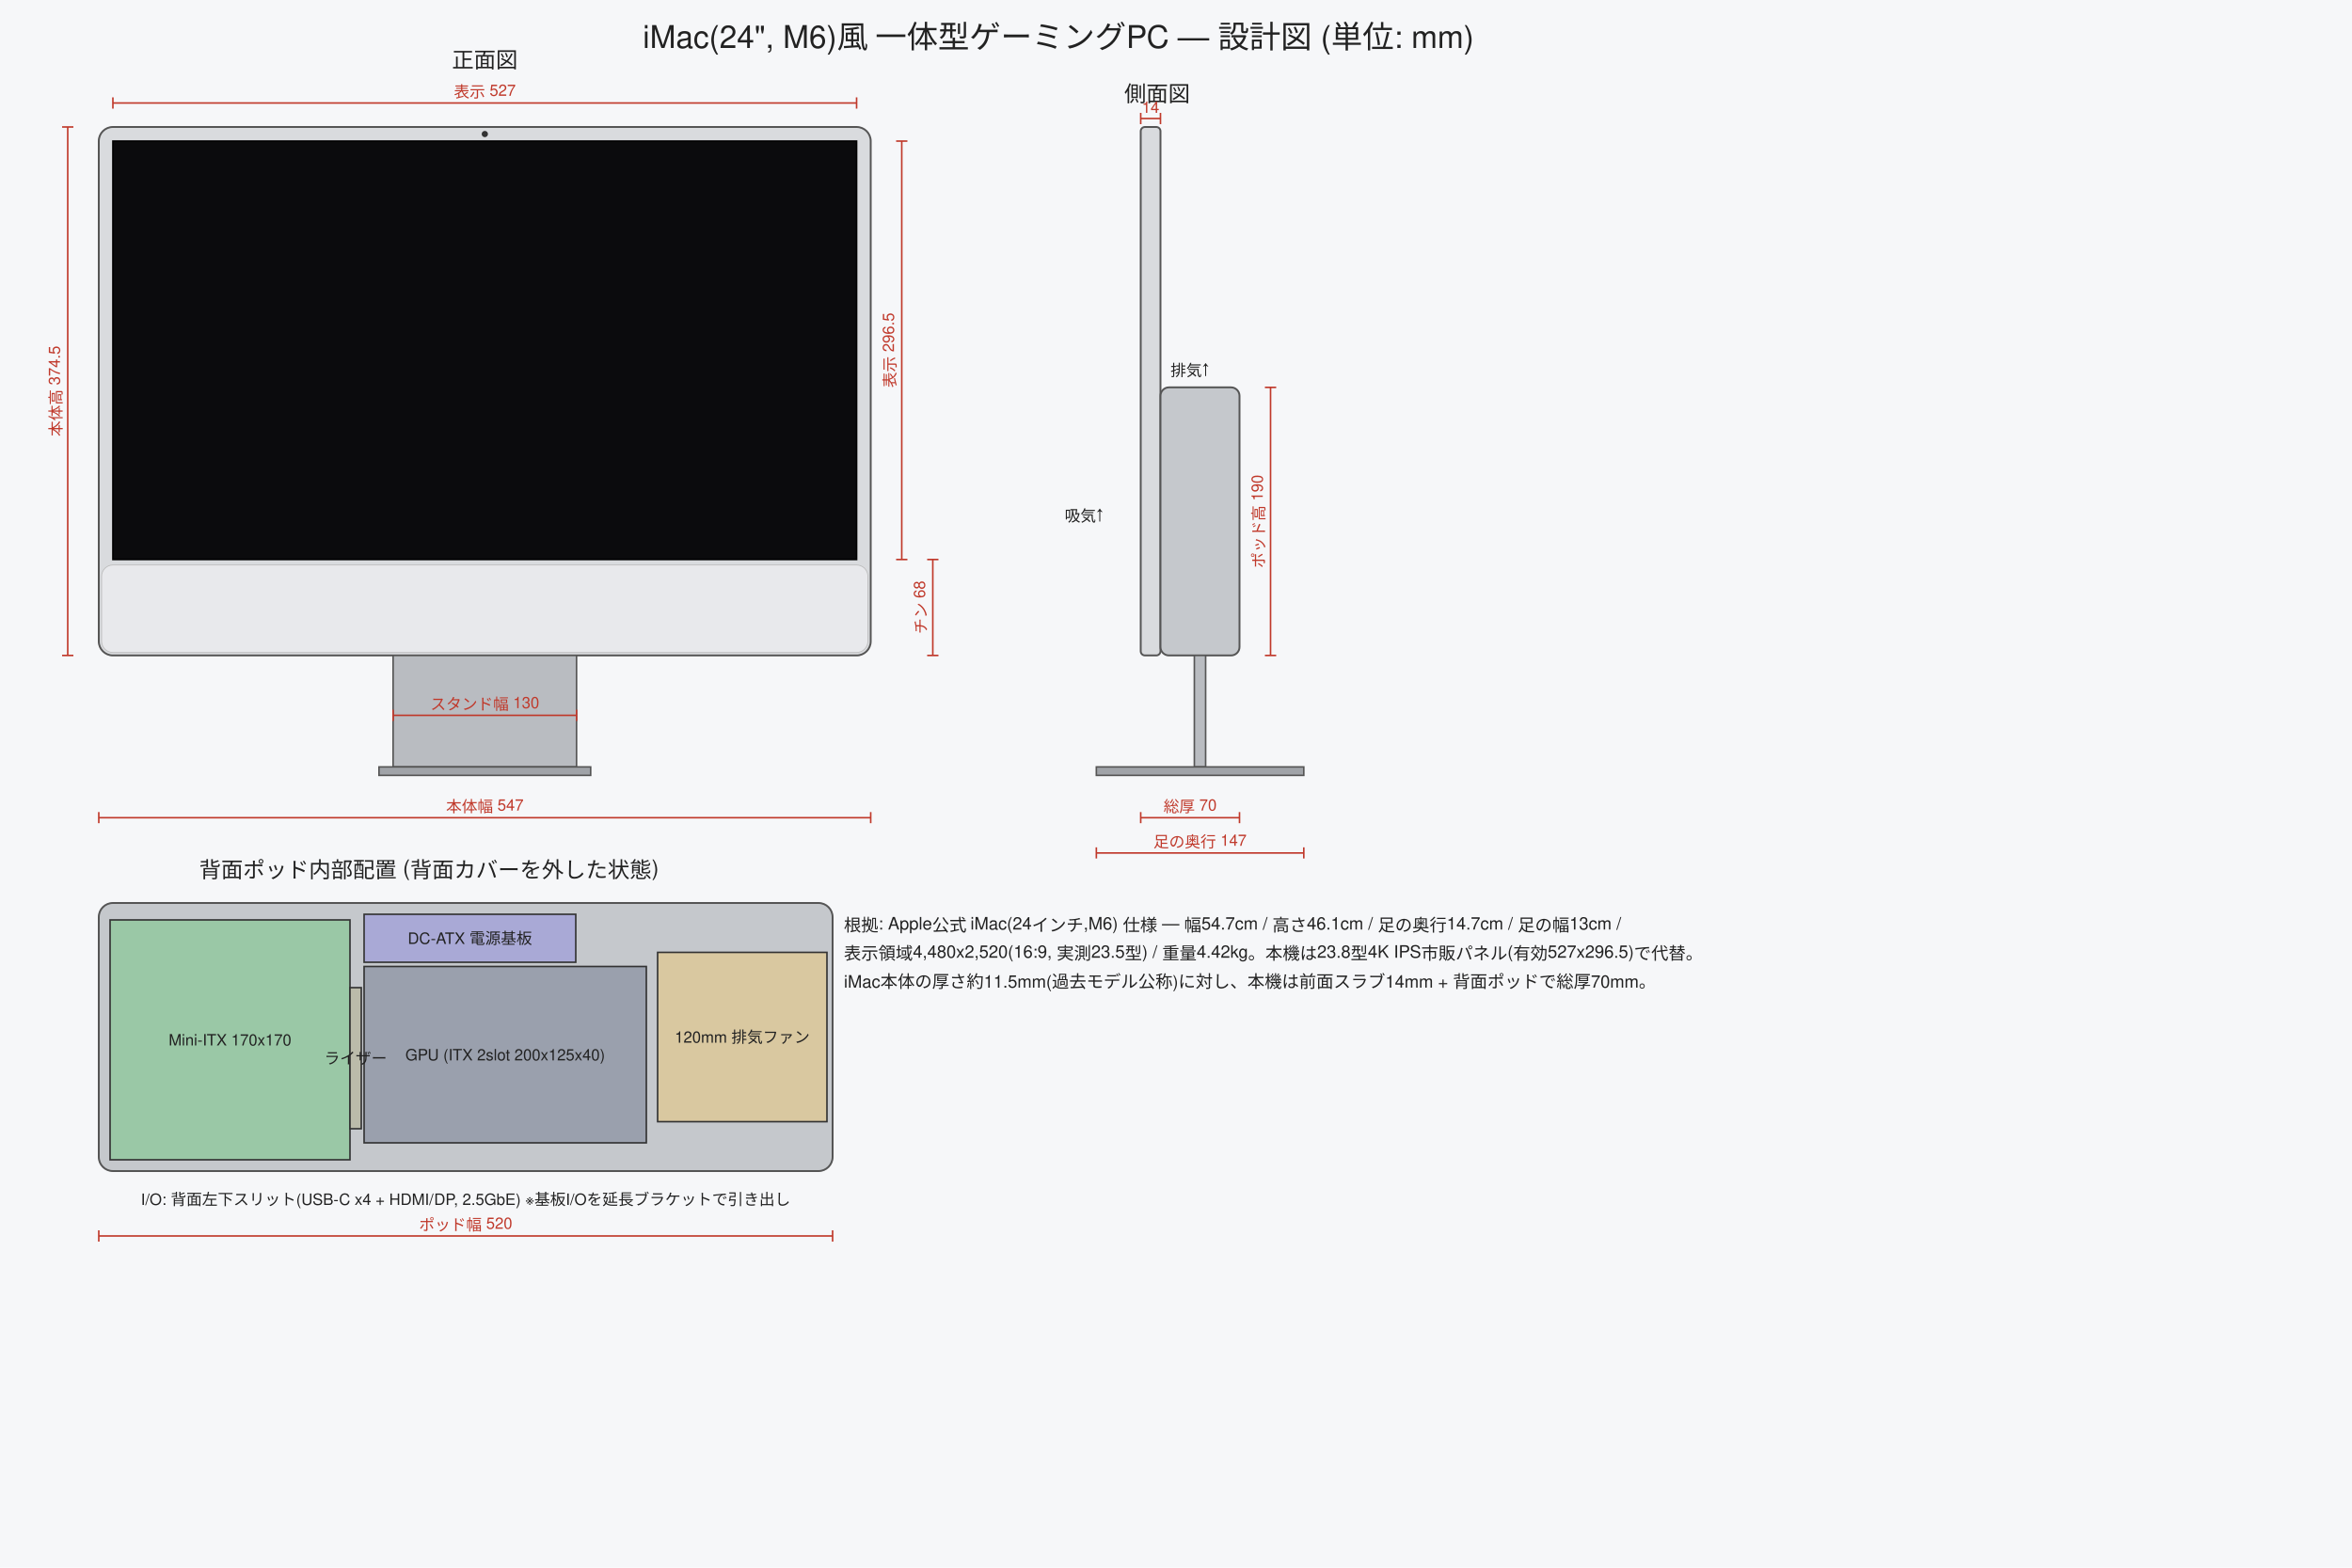
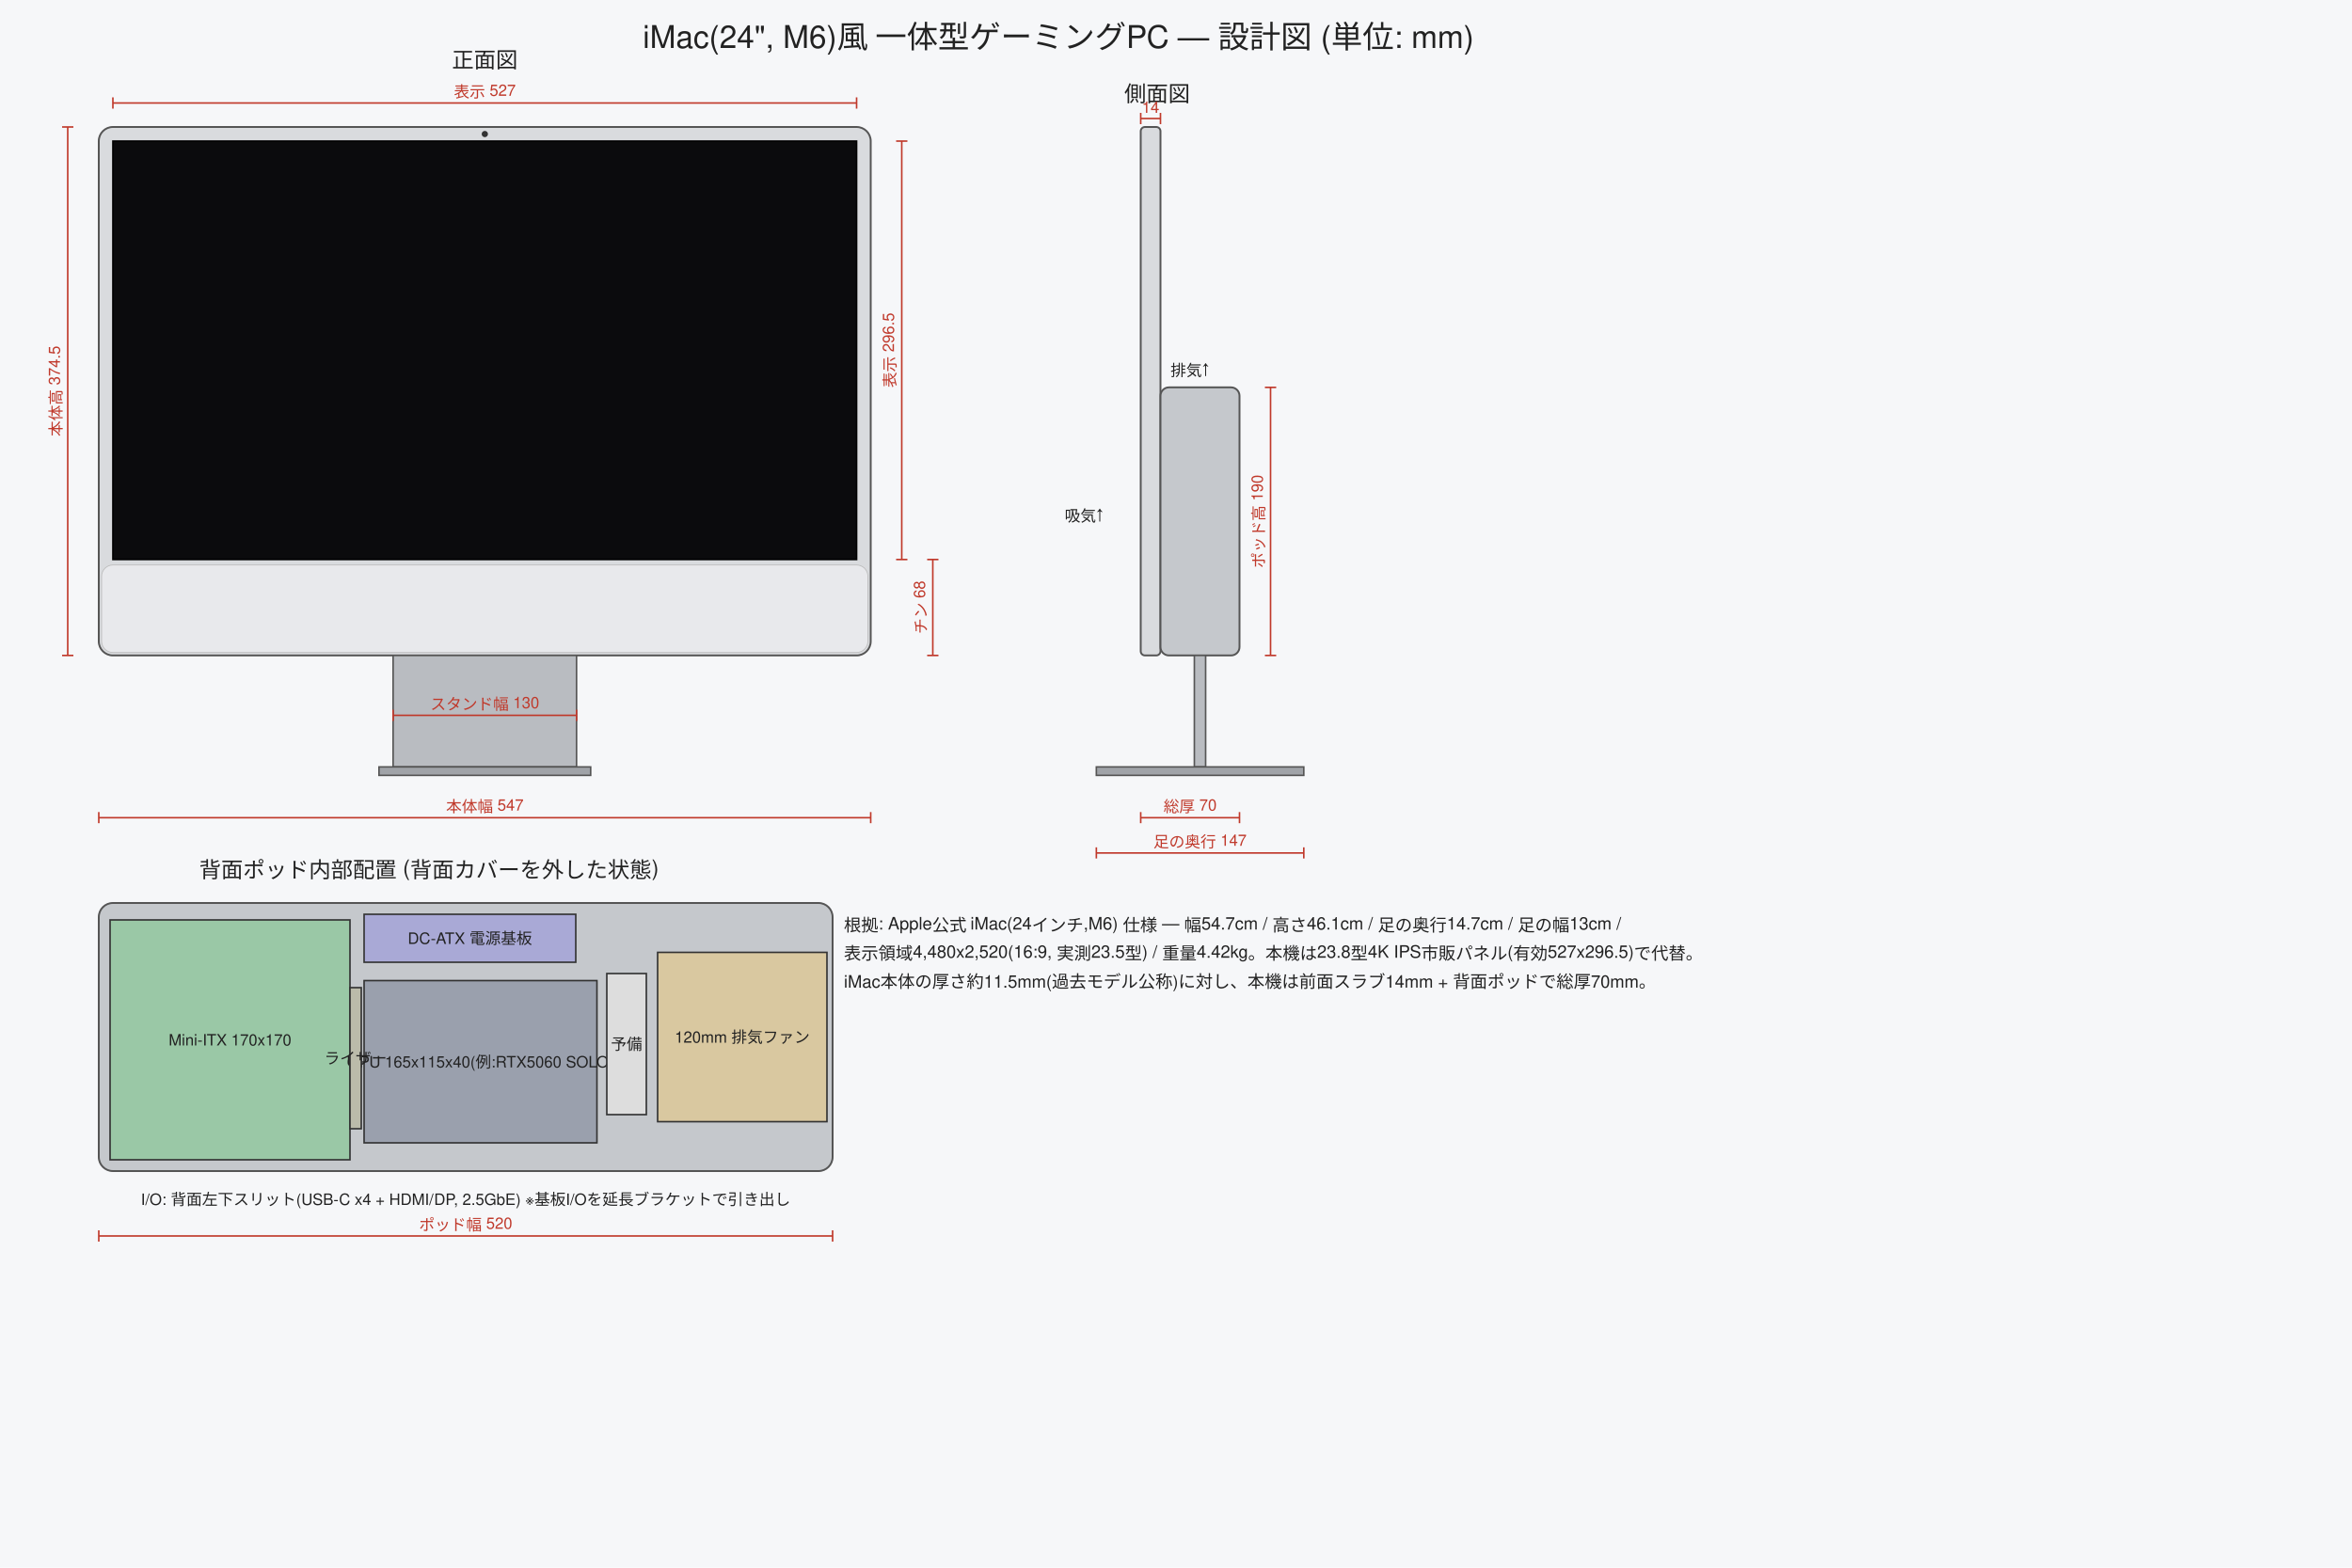
<svg xmlns="http://www.w3.org/2000/svg" viewBox="0 0 1500 1000" font-family="Helvetica,Arial,sans-serif">
  <rect width="100%" height="100%" fill="#f6f7f9" />
  <text x="675.0" y="30.6" font-size="20" text-anchor="middle" fill="#222">iMac(24", M6)風 一体型ゲーミングPC — 設計図 (単位: mm)</text>
  <text x="309.2" y="43.2" font-size="14" text-anchor="middle" fill="#222">正面図</text>
  <rect x="63.0" y="81.0" width="492.3" height="337.1" rx="9.0" fill="#d9dbde" stroke="#555" stroke-width="1.2" />
  <rect x="72.0" y="90.0" width="474.3" height="266.9" rx="0.0" fill="#0b0b0d" stroke="#000" stroke-width="1" />
  <rect x="64.8" y="360.4" width="488.7" height="55.8" rx="7.2" fill="#e8e9ec" stroke="#bbb" stroke-width="0.5" />
  <circle cx="309.2" cy="85.5" r="2" fill="#333" />
  <rect x="250.7" y="418.1" width="117.0" height="71.1" rx="0.0" fill="#b9bcc1" stroke="#555" stroke-width="1" />
  <rect x="241.7" y="489.2" width="135.0" height="5.4" rx="0.0" fill="#a0a3a8" stroke="#555" stroke-width="1" />
  <line x1="63.0" y1="521.6" x2="555.3" y2="521.6" stroke="#c0392b" stroke-width="1" />
  <line x1="63.0" y1="518.0" x2="63.0" y2="525.1" stroke="#c0392b" stroke-width="1" />
  <line x1="555.3" y1="518.0" x2="555.3" y2="525.1" stroke="#c0392b" stroke-width="1" />
  <text x="309.2" y="518.0" font-size="10" text-anchor="middle" fill="#c0392b">本体幅 547</text>
  <line x1="43.2" y1="81.0" x2="43.2" y2="418.1" stroke="#c0392b" stroke-width="1" />
  <line x1="39.6" y1="81.0" x2="46.8" y2="81.0" stroke="#c0392b" stroke-width="1" />
  <line x1="39.6" y1="418.1" x2="46.8" y2="418.1" stroke="#c0392b" stroke-width="1" />
  <text x="39.2" y="249.5" font-size="10" fill="#c0392b" text-anchor="middle" transform="rotate(-90 39.2 249.5)">本体高 374.5</text>
  <line x1="575.1" y1="90.0" x2="575.1" y2="356.9" stroke="#c0392b" stroke-width="1" />
  <line x1="571.5" y1="90.0" x2="578.7" y2="90.0" stroke="#c0392b" stroke-width="1" />
  <line x1="571.5" y1="356.9" x2="578.7" y2="356.9" stroke="#c0392b" stroke-width="1" />
  <text x="571.1" y="223.4" font-size="10" fill="#c0392b" text-anchor="middle" transform="rotate(-90 571.1 223.4)">表示 296.5</text>
  <line x1="72.0" y1="65.7" x2="546.3" y2="65.7" stroke="#c0392b" stroke-width="1" />
  <line x1="72.0" y1="62.1" x2="72.0" y2="69.3" stroke="#c0392b" stroke-width="1" />
  <line x1="546.3" y1="62.1" x2="546.3" y2="69.3" stroke="#c0392b" stroke-width="1" />
  <text x="309.2" y="62.1" font-size="10" text-anchor="middle" fill="#c0392b">表示 527</text>
  <line x1="594.9" y1="356.9" x2="594.9" y2="418.1" stroke="#c0392b" stroke-width="1" />
  <line x1="591.3" y1="356.9" x2="598.5" y2="356.9" stroke="#c0392b" stroke-width="1" />
  <line x1="591.3" y1="418.1" x2="598.5" y2="418.1" stroke="#c0392b" stroke-width="1" />
  <text x="590.9" y="387.4" font-size="10" fill="#c0392b" text-anchor="middle" transform="rotate(-90 590.9 387.4)">チン 68</text>
  <line x1="250.7" y1="456.3" x2="367.7" y2="456.3" stroke="#c0392b" stroke-width="1" />
  <line x1="250.7" y1="452.7" x2="250.7" y2="459.9" stroke="#c0392b" stroke-width="1" />
  <line x1="367.7" y1="452.7" x2="367.7" y2="459.9" stroke="#c0392b" stroke-width="1" />
  <text x="309.2" y="452.7" font-size="10" text-anchor="middle" fill="#c0392b">スタンド幅 130</text>
  <text x="738.0" y="64.8" font-size="14" text-anchor="middle" fill="#222">側面図</text>
  <rect x="727.5" y="81.0" width="12.6" height="337.1" rx="2.7" fill="#d9dbde" stroke="#555" stroke-width="1.2" />
  <rect x="740.1" y="247.1" width="50.4" height="171.0" rx="5.4" fill="#c5c8cc" stroke="#555" stroke-width="1.2" />
  <rect x="761.7" y="418.1" width="7.2" height="71.1" rx="0.0" fill="#b9bcc1" stroke="#555" stroke-width="1" />
  <rect x="699.2" y="489.2" width="132.3" height="5.4" rx="0.0" fill="#a0a3a8" stroke="#555" stroke-width="1" />
  <line x1="727.5" y1="75.6" x2="740.1" y2="75.6" stroke="#c0392b" stroke-width="1" />
  <line x1="727.5" y1="72.0" x2="727.5" y2="79.2" stroke="#c0392b" stroke-width="1" />
  <line x1="740.1" y1="72.0" x2="740.1" y2="79.2" stroke="#c0392b" stroke-width="1" />
  <text x="733.8" y="72.0" font-size="10" text-anchor="middle" fill="#c0392b">14</text>
  <line x1="727.5" y1="521.6" x2="790.5" y2="521.6" stroke="#c0392b" stroke-width="1" />
  <line x1="727.5" y1="518.0" x2="727.5" y2="525.1" stroke="#c0392b" stroke-width="1" />
  <line x1="790.5" y1="518.0" x2="790.5" y2="525.1" stroke="#c0392b" stroke-width="1" />
  <text x="759.0" y="518.0" font-size="10" text-anchor="middle" fill="#c0392b">総厚 70</text>
  <line x1="699.2" y1="544.1" x2="831.5" y2="544.1" stroke="#c0392b" stroke-width="1" />
  <line x1="699.2" y1="540.5" x2="699.2" y2="547.6" stroke="#c0392b" stroke-width="1" />
  <line x1="831.5" y1="540.5" x2="831.5" y2="547.6" stroke="#c0392b" stroke-width="1" />
  <text x="765.3" y="540.5" font-size="10" text-anchor="middle" fill="#c0392b">足の奥行 147</text>
  <line x1="810.3" y1="247.1" x2="810.3" y2="418.1" stroke="#c0392b" stroke-width="1" />
  <line x1="806.7" y1="247.1" x2="813.9" y2="247.1" stroke="#c0392b" stroke-width="1" />
  <line x1="806.7" y1="418.1" x2="813.9" y2="418.1" stroke="#c0392b" stroke-width="1" />
  <text x="806.3" y="332.6" font-size="10" fill="#c0392b" text-anchor="middle" transform="rotate(-90 806.3 332.6)">ポッド高 190</text>
  <text x="691.5" y="332.6" font-size="10" text-anchor="middle" fill="#222">吸気↑</text>
  <text x="759.0" y="239.8" font-size="10" text-anchor="middle" fill="#222">排気↑</text>
  <text x="273.6" y="559.8" font-size="14" text-anchor="middle" fill="#222">背面ポッド内部配置 (背面カバーを外した状態)</text>
  <rect x="63.0" y="576.0" width="468.0" height="171.0" rx="9.0" fill="#c5c8cc" stroke="#555" stroke-width="1.2" />
  <rect x="70.2" y="586.8" width="153.0" height="153.0" rx="0.0" fill="#9ac8a6" stroke="#333" stroke-width="1" />
  <text x="146.7" y="666.9" font-size="10" text-anchor="middle" fill="#222">Mini-ITX 170x170</text>
-   <rect x="232.2" y="616.5" width="180.0" height="112.5" rx="0.0" fill="#9aa0ad" stroke="#333" stroke-width="1" />
-   <text x="322.2" y="676.4" font-size="10" text-anchor="middle" fill="#222">GPU (ITX 2slot 200x125x40)</text>
+   <rect x="232.2" y="625.5" width="148.5" height="103.5" rx="0.0" fill="#9aa0ad" stroke="#333" stroke-width="1" />
+   <text x="306.4" y="680.9" font-size="10" text-anchor="middle" fill="#222">GPU 165x115x40(例:RTX5060 SOLO)</text>
  <rect x="232.2" y="583.2" width="135.0" height="30.6" rx="0.0" fill="#a9a9d6" stroke="#333" stroke-width="1" />
  <text x="299.7" y="602.1" font-size="10" text-anchor="middle" fill="#222">DC-ATX 電源基板</text>
  <rect x="419.4" y="607.5" width="108.0" height="108.0" rx="0.0" fill="#d9c8a0" stroke="#333" stroke-width="1" />
  <text x="473.4" y="665.1" font-size="10" text-anchor="middle" fill="#222">120mm 排気ファン</text>
  <rect x="223.2" y="630.0" width="7.2" height="90.0" rx="0.0" fill="#bba" stroke="#333" stroke-width="1" />
  <text x="226.8" y="678.6" font-size="10" text-anchor="middle" fill="#222">ライザー</text>
+   <rect x="387.0" y="621.0" width="25.2" height="90.0" rx="0.0" fill="#ddd" stroke="#333" stroke-width="1" />
+   <text x="399.6" y="669.6" font-size="10" text-anchor="middle" fill="#222">予備</text>
  <text x="297.0" y="768.6" font-size="10" text-anchor="middle" fill="#222">I/O: 背面左下スリット(USB-C x4 + HDMI/DP, 2.5GbE)  ※基板I/Oを延長ブラケットで引き出し</text>
  <line x1="63.0" y1="788.4" x2="531.0" y2="788.4" stroke="#c0392b" stroke-width="1" />
  <line x1="63.0" y1="784.8" x2="63.0" y2="792.0" stroke="#c0392b" stroke-width="1" />
  <line x1="531.0" y1="784.8" x2="531.0" y2="792.0" stroke="#c0392b" stroke-width="1" />
  <text x="297.0" y="784.8" font-size="10" text-anchor="middle" fill="#c0392b">ポッド幅 520</text>
  <text x="538.2" y="594.0" font-size="11" text-anchor="start" fill="#222">根拠: Apple公式 iMac(24インチ,M6) 仕様 — 幅54.7cm / 高さ46.1cm / 足の奥行14.7cm / 足の幅13cm /</text>
  <text x="538.2" y="612.0" font-size="11" text-anchor="start" fill="#222">表示領域4,480x2,520(16:9, 実測23.5型) / 重量4.42kg。本機は23.8型4K IPS市販パネル(有効527x296.5)で代替。</text>
  <text x="538.2" y="630.0" font-size="11" text-anchor="start" fill="#222">iMac本体の厚さ約11.5mm(過去モデル公称)に対し、本機は前面スラブ14mm + 背面ポッドで総厚70mm。</text>
</svg>
